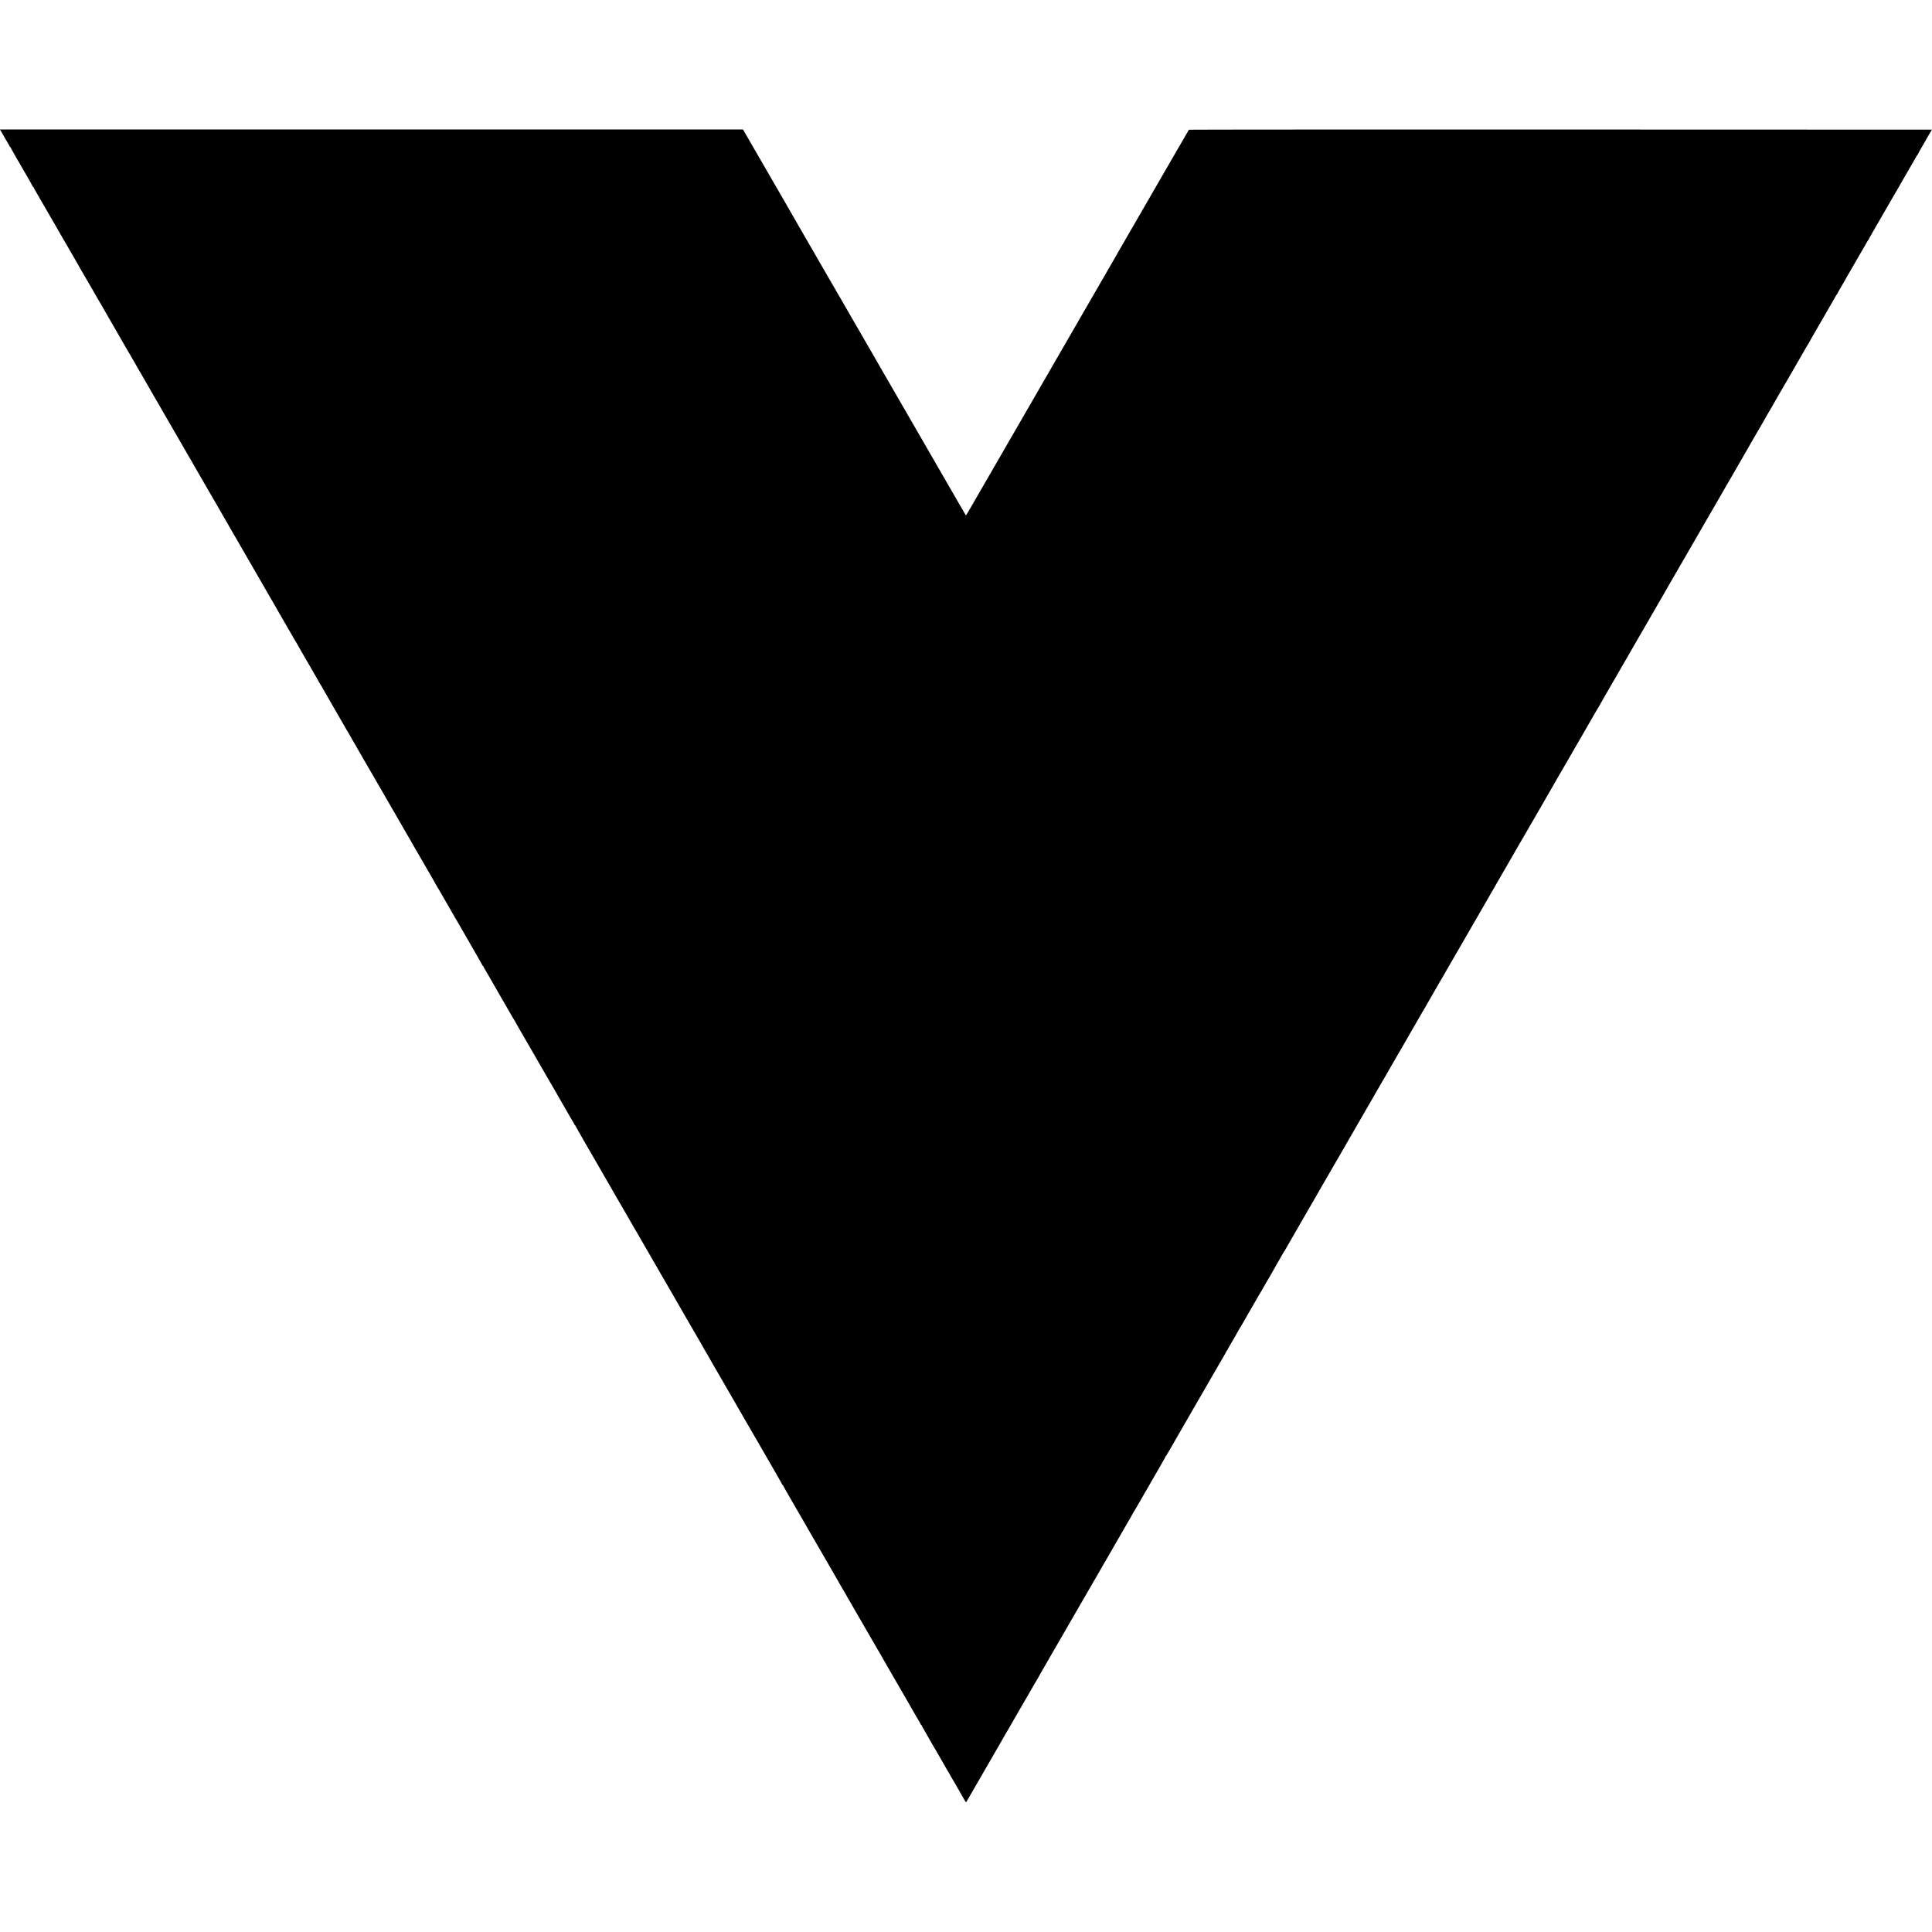
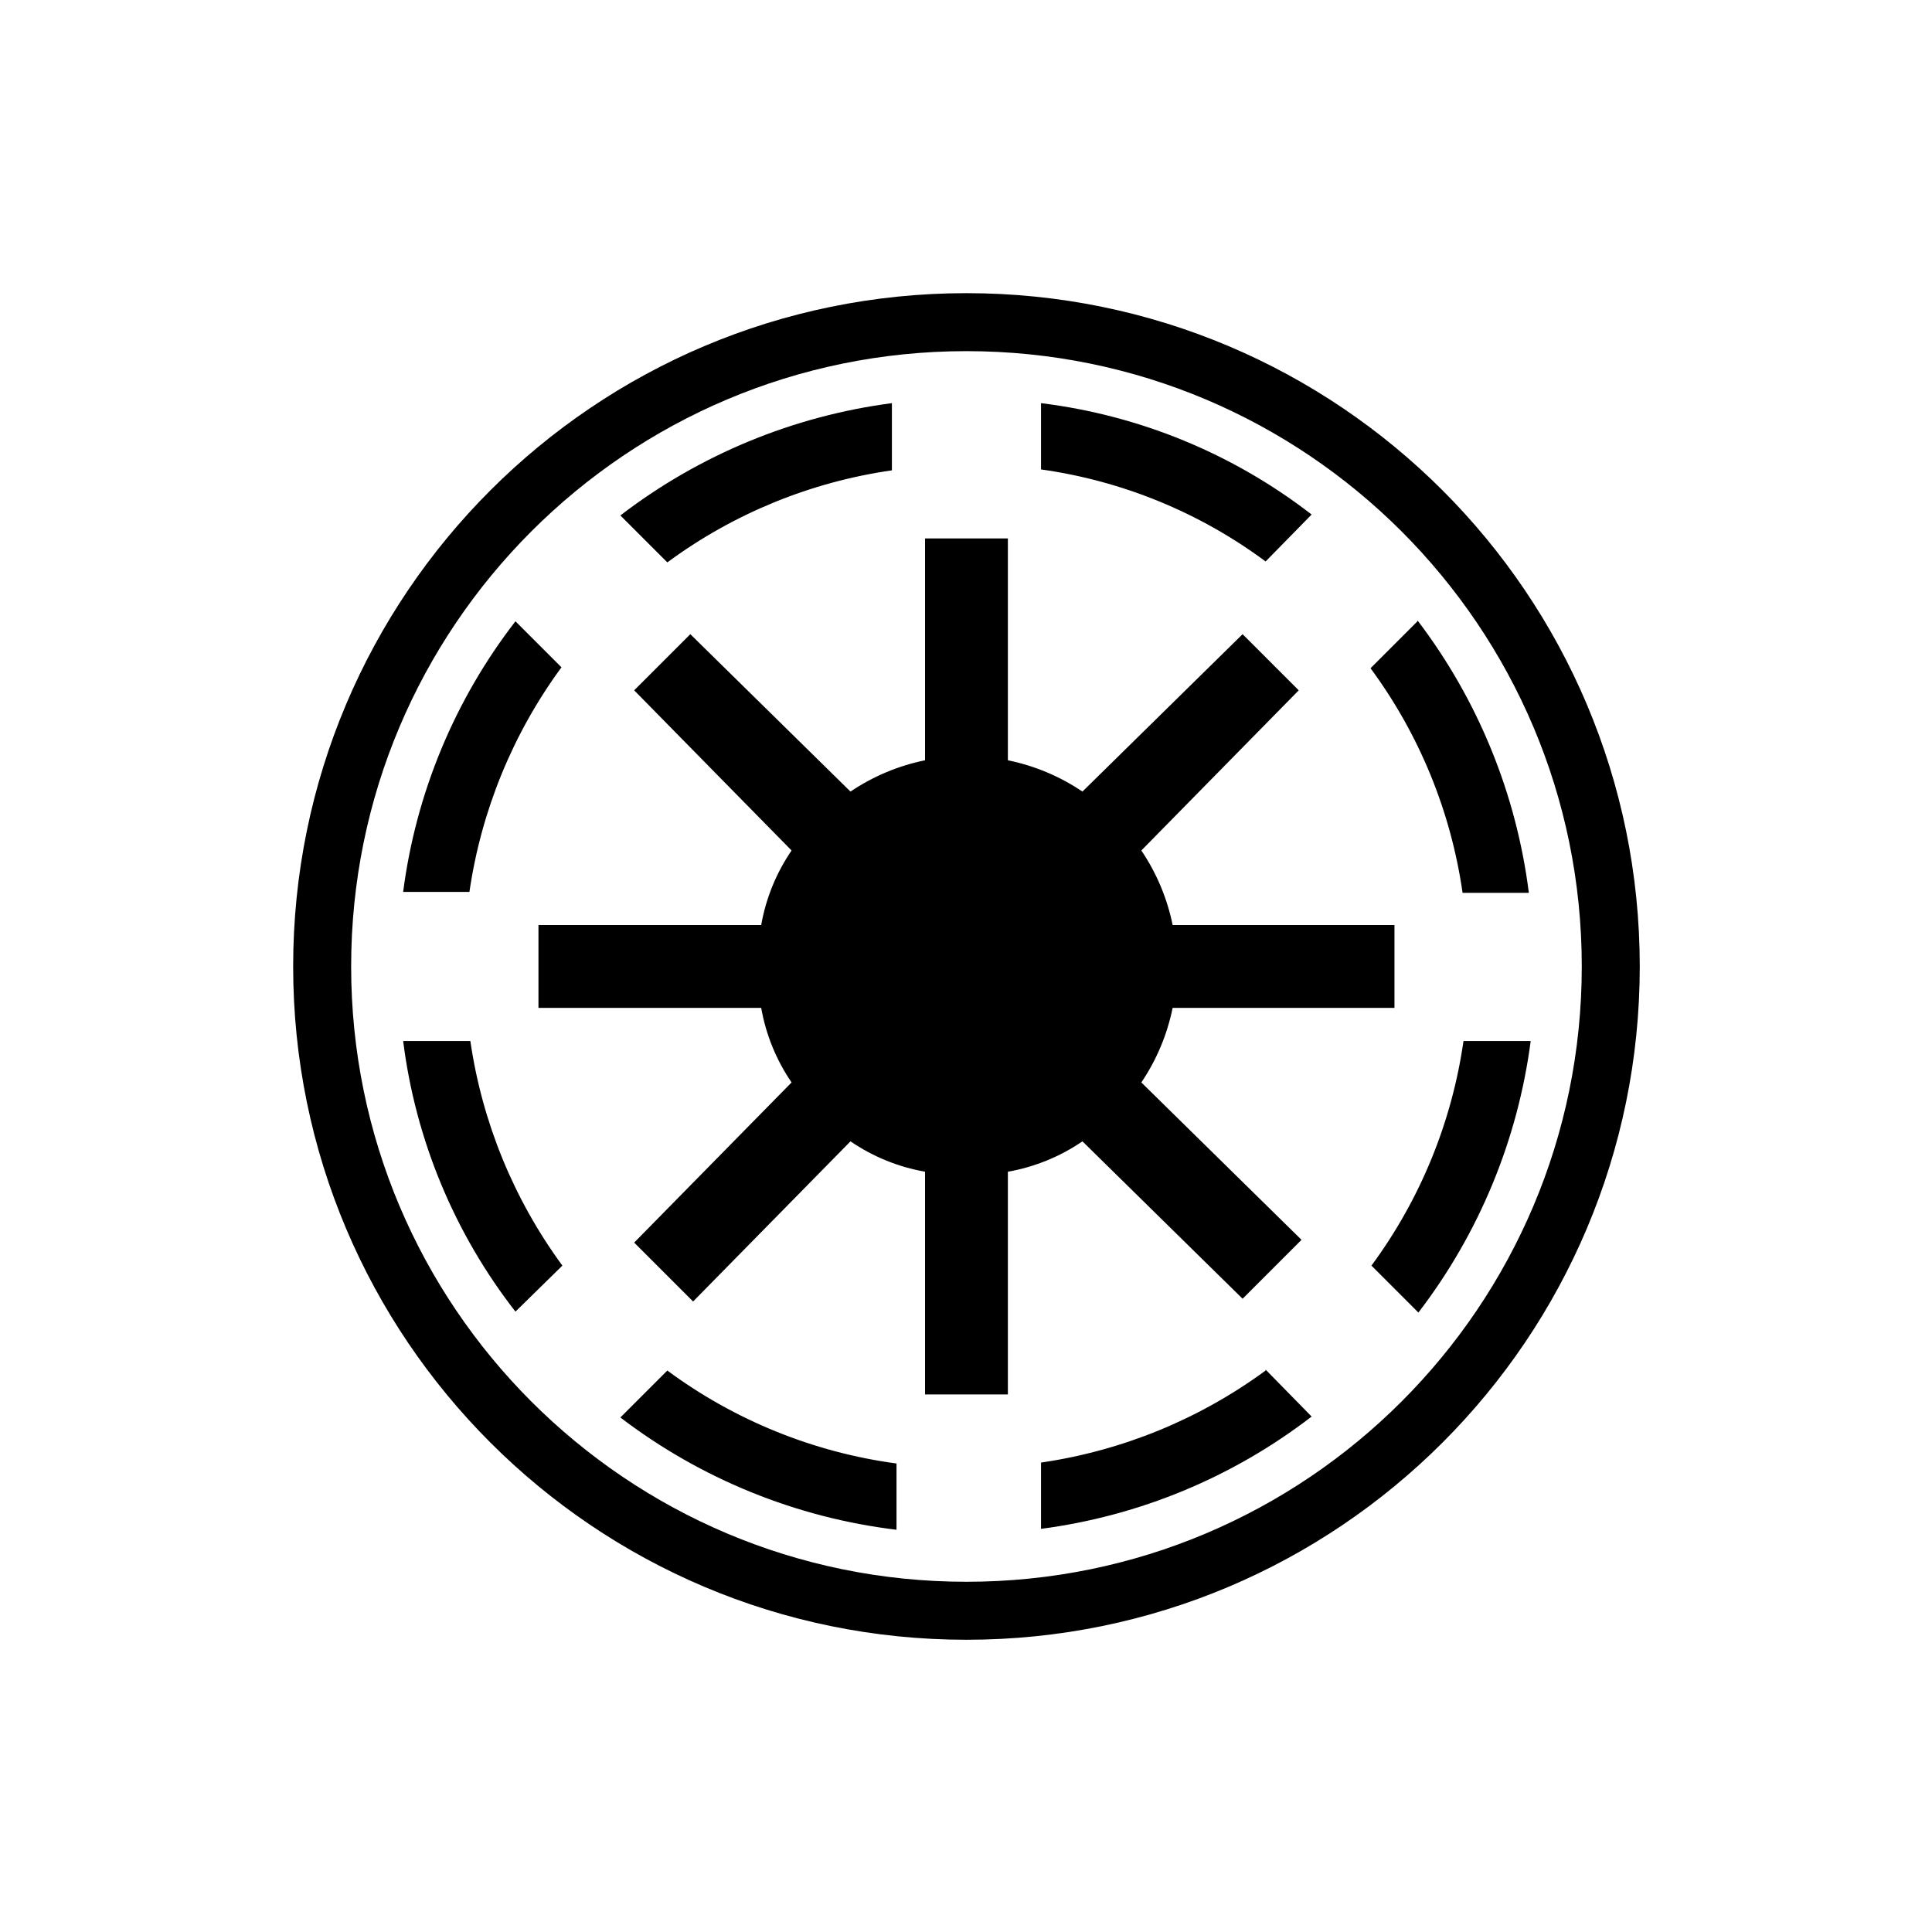
- <svg xmlns="http://www.w3.org/2000/svg" version="1.0" width="16pt" height="16pt" viewBox="0 0 16 16" preserveAspectRatio="xMidYMid meet">
-   <g transform="translate(0,16) scale(0.00032,-0.00032)" fill="#000000" stroke="none">
-     <path d="M18 46618 c45 -75 122 -207 122 -211 0 -2 25 -45 55 -95 30 -50 55 -96 55 -102 0 -5 5 -10 10 -10 6 0 10 -4 10 -9 0 -5 73 -135 161 -288 89 -153 173 -298 187 -323 14 -25 32 -57 41 -72 88 -149 187 -324 189 -335 2 -7 8 -13 13 -13 5 0 9 -4 9 -10 0 -5 46 -89 103 -187 175 -302 490 -846 507 -876 8 -16 20 -36 25 -45 28 -46 290 -498 339 -585 13 -23 74 -129 136 -236 61 -107 123 -215 137 -240 14 -25 29 -50 33 -56 5 -5 23 -37 40 -70 18 -33 38 -67 44 -75 11 -16 21 -33 63 -109 14 -25 29 -50 33 -56 4 -5 21 -35 38 -65 55 -100 261 -455 269 -465 4 -5 14 -21 20 -35 15 -29 41 -75 103 -180 24 -41 52 -88 60 -105 9 -16 57 -100 107 -185 112 -193 362 -626 380 -660 8 -14 23 -38 33 -55 11 -16 23 -37 27 -45 4 -8 26 -46 48 -85 23 -38 53 -90 67 -115 46 -81 64 -113 178 -310 62 -107 121 -210 132 -227 37 -67 56 -99 85 -148 16 -27 32 -57 36 -65 4 -8 15 -27 25 -42 9 -15 53 -89 96 -165 44 -76 177 -307 296 -513 120 -206 268 -463 330 -570 131 -227 117 -203 200 -348 36 -62 73 -125 82 -140 10 -15 21 -34 25 -42 4 -8 20 -37 36 -65 17 -27 38 -65 48 -82 49 -85 64 -111 87 -153 13 -25 28 -49 32 -55 4 -5 78 -134 165 -285 87 -151 166 -288 176 -305 10 -16 26 -43 35 -59 9 -17 125 -217 257 -445 132 -229 253 -441 270 -471 17 -30 45 -79 64 -108 18 -29 33 -54 33 -57 0 -2 20 -37 44 -77 24 -40 123 -212 221 -383 97 -170 190 -330 205 -355 16 -25 39 -65 53 -90 13 -25 81 -144 152 -265 70 -121 137 -238 150 -260 12 -22 37 -65 55 -95 18 -30 43 -73 55 -95 12 -22 48 -85 80 -140 77 -132 163 -280 190 -330 13 -22 71 -123 130 -225 59 -102 116 -199 126 -217 10 -17 29 -50 43 -72 15 -22 26 -43 26 -45 0 -2 27 -50 60 -106 33 -56 60 -103 60 -105 0 -2 55 -98 90 -155 8 -14 182 -316 239 -414 13 -22 45 -79 72 -124 27 -46 49 -86 49 -89 0 -2 14 -24 30 -48 16 -24 30 -46 30 -49 0 -5 74 -135 100 -176 5 -8 24 -42 43 -75 50 -88 58 -101 262 -455 104 -179 199 -345 213 -370 14 -25 28 -49 32 -55 4 -5 17 -26 28 -45 10 -19 62 -109 114 -200 114 -197 133 -230 170 -295 16 -27 33 -57 38 -65 17 -28 96 -165 103 -180 4 -8 16 -28 26 -45 10 -16 77 -131 148 -255 72 -124 181 -313 243 -420 62 -107 121 -209 131 -227 35 -62 323 -560 392 -678 38 -66 83 -145 100 -175 16 -30 33 -59 37 -65 4 -5 17 -27 29 -47 34 -61 56 -100 90 -156 17 -29 31 -55 31 -57 0 -2 17 -32 39 -67 21 -35 134 -229 251 -433 117 -203 235 -407 261 -451 27 -45 49 -85 49 -88 0 -4 8 -19 19 -34 15 -21 200 -341 309 -533 10 -19 33 -58 51 -87 17 -29 31 -54 31 -56 0 -2 25 -44 55 -94 30 -50 55 -95 55 -98 0 -4 6 -15 14 -23 7 -9 27 -41 43 -71 17 -30 170 -297 342 -594 171 -296 311 -542 311 -547 0 -5 5 -9 10 -9 6 0 10 -4 10 -10 0 -5 22 -47 49 -92 27 -46 58 -99 68 -118 24 -43 81 -140 93 -160 5 -8 66 -114 135 -235 69 -121 130 -227 135 -235 12 -21 259 -447 283 -490 10 -19 28 -47 38 -62 11 -14 19 -29 19 -32 0 -3 37 -69 83 -148 99 -170 305 -526 337 -583 13 -22 31 -53 41 -70 11 -16 22 -37 26 -45 7 -14 82 -146 103 -180 14 -24 181 -311 205 -355 13 -22 46 -80 75 -130 29 -49 64 -110 78 -135 14 -25 51 -88 82 -140 31 -52 59 -102 63 -110 4 -8 18 -33 31 -55 205 -353 284 -489 309 -535 17 -30 45 -78 62 -106 18 -28 36 -60 39 -72 4 -12 12 -22 17 -22 5 0 9 -4 9 -10 0 -5 109 -197 241 -427 133 -230 250 -431 259 -448 51 -90 222 -385 280 -485 37 -63 78 -135 92 -160 14 -25 67 -117 118 -205 51 -88 101 -175 111 -193 34 -58 55 -95 149 -257 51 -88 101 -173 110 -190 9 -16 76 -131 147 -255 72 -124 140 -241 151 -260 61 -108 281 -489 355 -615 38 -66 77 -133 87 -150 35 -63 91 -161 100 -175 14 -23 99 -169 128 -220 54 -97 135 -235 142 -245 4 -5 20 -32 35 -60 26 -48 238 -416 276 -480 10 -16 26 -46 37 -65 30 -53 382 -661 403 -695 10 -16 22 -37 26 -45 4 -8 26 -48 50 -88 24 -41 43 -75 43 -77 0 -2 22 -40 50 -85 27 -45 50 -84 50 -86 0 -3 38 -69 83 -147 84 -142 302 -520 340 -587 10 -19 34 -60 52 -90 18 -30 44 -75 57 -100 14 -25 45 -79 70 -120 25 -41 56 -96 70 -121 14 -25 77 -133 138 -240 62 -107 122 -210 132 -229 25 -43 310 -535 337 -581 11 -19 26 -45 34 -59 17 -32 238 -414 266 -460 11 -19 24 -41 28 -49 3 -7 75 -133 160 -278 84 -146 153 -269 153 -274 0 -5 5 -9 10 -9 6 0 10 -4 10 -10 0 -5 82 -150 181 -322 182 -314 201 -346 240 -415 12 -21 80 -139 152 -263 71 -124 141 -245 155 -270 14 -25 28 -49 32 -55 6 -8 145 -248 220 -380 37 -66 209 -362 229 -395 11 -19 24 -42 28 -49 4 -8 67 -118 140 -243 73 -125 133 -230 133 -233 0 -2 15 -28 33 -57 19 -29 47 -78 64 -108 17 -30 53 -93 79 -139 53 -90 82 -141 157 -272 82 -142 115 -199 381 -659 142 -245 268 -463 281 -485 12 -22 71 -125 132 -230 60 -104 172 -298 248 -430 76 -132 146 -253 156 -270 11 -16 22 -36 26 -44 3 -8 30 -54 60 -103 29 -49 53 -91 53 -93 0 -3 18 -34 40 -70 22 -36 40 -67 40 -69 0 -2 37 -66 81 -142 45 -77 98 -168 119 -204 20 -36 47 -81 58 -100 12 -19 27 -47 33 -62 6 -16 15 -28 20 -28 5 0 9 -4 9 -9 0 -6 63 -118 140 -251 77 -133 140 -243 140 -245 0 -2 18 -33 41 -70 22 -37 49 -83 60 -101 10 -19 29 -51 40 -71 25 -45 109 -189 126 -218 7 -11 17 -29 22 -40 6 -11 22 -38 35 -60 14 -22 37 -62 52 -90 14 -27 35 -62 45 -77 11 -14 19 -29 19 -32 0 -3 18 -35 40 -71 22 -36 40 -67 40 -69 0 -2 19 -35 42 -72 23 -38 55 -94 72 -124 26 -47 139 -244 171 -298 6 -9 21 -36 34 -60 28 -48 37 -51 51 -19 6 12 19 36 29 52 10 17 27 46 38 65 11 19 104 181 208 360 103 179 199 345 213 370 14 25 42 74 64 109 21 34 38 65 38 67 0 2 18 33 40 69 22 36 40 67 40 69 0 3 177 310 199 346 16 26 136 234 140 244 2 5 25 44 52 88 27 44 49 81 49 84 0 2 18 34 40 70 22 36 40 67 40 69 0 2 20 36 43 77 35 58 169 289 297 513 9 17 50 86 90 155 40 69 86 150 103 180 16 30 35 62 41 70 6 8 16 24 22 35 35 64 72 129 167 293 59 100 116 199 127 220 11 20 30 53 41 72 43 72 1070 1850 1121 1940 14 25 65 113 113 195 48 83 96 166 107 185 10 19 28 50 38 68 11 18 73 124 137 235 64 111 175 303 246 427 71 124 173 299 225 390 52 91 116 202 143 248 27 45 49 85 49 89 0 4 6 14 14 22 7 9 28 43 46 76 26 47 251 436 378 655 11 19 29 51 40 70 11 19 101 176 201 348 99 172 181 317 181 323 0 5 5 9 10 9 6 0 10 5 10 11 0 6 8 23 18 37 11 15 32 52 49 82 16 30 130 228 253 440 122 212 234 405 248 430 13 25 39 70 57 100 39 65 69 117 130 225 25 44 50 87 55 95 12 19 78 134 220 380 61 107 129 224 150 260 161 277 222 382 246 425 15 28 47 83 71 123 24 41 43 78 43 83 0 5 4 9 8 9 4 0 13 12 19 28 7 15 23 45 36 67 66 110 277 478 277 483 0 3 6 13 14 21 7 9 27 41 43 71 17 30 45 80 63 110 34 57 375 649 394 685 6 11 16 27 22 35 6 8 26 42 44 75 18 33 41 74 51 90 10 17 24 41 32 55 54 97 72 128 88 152 11 14 19 28 19 30 0 3 79 141 175 308 96 167 175 305 175 308 0 3 6 13 14 21 7 9 26 39 41 66 33 60 276 483 338 587 24 40 46 80 50 88 4 8 13 24 20 35 14 23 95 163 125 215 11 19 52 91 92 160 40 69 80 139 90 155 9 17 103 179 207 360 105 182 200 346 211 365 103 181 463 802 489 845 7 11 15 27 19 35 4 8 29 51 55 95 64 110 828 1433 848 1470 9 17 24 41 33 55 9 14 29 48 45 77 15 28 52 93 82 145 30 51 62 107 71 123 17 30 231 398 400 690 51 88 103 179 115 202 12 23 26 48 32 55 6 7 24 38 40 68 17 30 61 107 98 170 37 63 84 144 103 180 19 36 41 72 48 81 8 8 14 18 14 21 0 4 27 51 59 106 32 55 72 124 89 154 16 29 71 125 122 213 51 88 104 180 118 205 13 25 28 50 32 55 4 6 17 26 28 45 11 19 45 80 77 135 31 55 66 116 77 135 11 19 88 152 171 295 401 694 620 1072 650 1125 11 19 87 152 170 295 83 143 158 273 166 288 9 16 21 36 26 45 6 9 31 52 55 96 25 43 54 94 66 115 11 20 95 164 186 321 91 157 173 299 182 315 9 17 26 46 37 65 12 19 66 114 121 210 56 96 108 186 117 200 8 14 24 40 34 59 24 45 383 664 412 713 5 9 17 29 26 45 15 28 120 210 241 419 36 61 68 117 72 125 4 8 12 23 19 34 35 57 245 420 262 453 11 20 35 61 53 90 17 29 32 54 32 56 0 3 28 51 62 108 33 57 70 119 80 138 10 19 23 42 28 50 5 8 32 53 59 100 27 47 149 258 271 470 122 212 234 405 248 430 30 53 62 108 80 135 6 11 15 27 19 35 4 8 85 150 181 315 96 165 187 323 202 350 31 56 116 202 130 225 5 8 25 42 43 75 19 33 92 159 162 280 149 257 157 271 202 350 19 33 38 67 43 75 9 14 228 392 275 475 12 22 55 96 95 165 40 69 80 139 90 155 24 42 202 350 221 383 9 15 27 47 41 72 14 25 75 131 136 236 61 106 121 210 134 232 99 172 271 470 279 482 5 8 23 40 40 70 18 30 81 141 142 245 60 105 121 210 135 235 14 25 71 124 127 220 56 96 143 247 194 335 51 88 96 167 102 175 14 24 180 311 204 355 23 43 340 590 356 615 5 8 50 87 101 175 171 301 517 898 582 1008 25 43 46 81 46 83 0 2 12 23 27 47 14 23 40 67 56 97 16 30 35 62 42 70 7 8 15 22 18 30 4 8 20 38 37 65 16 28 33 57 37 65 6 12 111 196 143 250 5 8 55 95 112 193 57 98 113 195 126 215 12 20 27 46 32 57 6 11 14 27 20 35 5 8 76 130 156 270 80 140 165 287 187 325 23 39 52 90 66 115 13 25 30 52 37 61 8 8 14 18 14 21 0 4 41 77 92 165 50 87 175 302 276 478 101 176 208 360 236 408 28 49 67 117 86 152 19 35 41 70 48 77 6 6 12 15 12 19 0 7 124 224 167 291 12 21 23 40 23 42 0 2 21 40 46 83 26 43 55 92 64 109 54 95 327 568 354 614 19 30 45 75 59 100 71 128 82 145 89 148 4 2 8 8 8 13 0 5 42 82 94 172 311 538 496 858 518 897 14 25 40 70 58 100 18 30 42 71 53 90 10 19 79 139 152 265 73 127 142 246 153 265 10 19 43 76 72 125 29 50 63 108 75 130 65 116 80 140 87 143 4 2 8 8 8 12 0 8 114 212 140 250 6 8 14 24 20 35 5 11 54 97 108 190 l100 170 -9611 3 c-5286 1 -9614 -1 -9618 -5 -5 -6 -419 -719 -619 -1068 -89 -155 -267 -463 -323 -560 -38 -66 -81 -140 -95 -165 -31 -56 -263 -457 -526 -910 -110 -190 -224 -388 -254 -440 -29 -52 -61 -109 -71 -125 -23 -39 -243 -420 -268 -465 -11 -19 -204 -352 -428 -740 -224 -388 -477 -826 -563 -975 -85 -148 -185 -322 -222 -385 -37 -63 -120 -207 -185 -320 -65 -113 -177 -306 -248 -430 -72 -124 -172 -297 -222 -385 -51 -88 -142 -245 -202 -350 -131 -226 -247 -427 -408 -705 -65 -113 -249 -432 -410 -710 -160 -278 -388 -673 -506 -877 -118 -205 -216 -373 -219 -373 -3 0 -52 82 -109 183 -58 100 -144 250 -192 332 -95 164 -402 696 -647 1120 -85 149 -228 396 -317 550 -212 365 -982 1700 -1008 1745 -10 19 -43 76 -72 125 -29 50 -64 110 -77 135 -14 25 -63 110 -110 190 -47 80 -96 165 -110 190 -14 25 -99 171 -188 325 -89 154 -174 300 -188 325 -13 25 -64 113 -112 195 -48 83 -140 242 -205 355 -65 113 -183 317 -263 454 -79 137 -152 264 -163 282 -50 89 -335 583 -354 614 -12 19 -34 58 -50 85 -15 28 -129 226 -253 440 -124 215 -235 408 -247 430 -12 22 -69 121 -127 220 -58 99 -226 389 -373 645 -148 256 -324 561 -392 678 -67 117 -134 232 -147 255 -13 23 -33 59 -46 80 l-22 37 -9615 0 -9615 0 20 -32z" />
+ <svg xmlns="http://www.w3.org/2000/svg" id="Layer_1" data-name="Layer 1" width="20.99" height="20.99" viewBox="0 0 20.99 20.99">
+   <defs>
+     <style>.cls-1,.cls-2{fill:none;}.cls-2{stroke:#000;stroke-miterlimit:10;stroke-width:0.63px;}.cls-3{clip-path:url(#clip-path);}</style>
+     <clipPath id="clip-path" transform="translate(2.5 2.5)">
+       <path class="cls-1" d="M11.25,12.39a5.45,5.45,0,0,1-2.44,1v.72a6.12,6.12,0,0,0,2.94-1.22l-.5-.51Zm-6.5,0-.51.51a6.16,6.16,0,0,0,3,1.22V13.4A5.4,5.4,0,0,1,4.75,12.39ZM13.4,8.81a5.4,5.4,0,0,1-1,2.44l.51.51a6.16,6.16,0,0,0,1.22-2.95Zm-11.52,0A6,6,0,0,0,3.1,11.75l.51-.5a5.45,5.45,0,0,1-1-2.44ZM3.1,4.25A6.08,6.08,0,0,0,1.88,7.19H2.6a5.45,5.45,0,0,1,1-2.44Zm9.8,0-.51.51a5.4,5.4,0,0,1,1,2.44h.72A6.16,6.16,0,0,0,12.9,4.24ZM7.55,3.35V5.76a2.25,2.25,0,0,0-.81.34L5,4.39,4.39,5,6.1,6.74a2.07,2.07,0,0,0-.33.81H3.35v.9H5.77a2.07,2.07,0,0,0,.33.81L4.39,11l.64.64L6.74,9.9a2.07,2.07,0,0,0,.81.33v2.42h.9V10.23a2.07,2.07,0,0,0,.81-.33L11,11.61l.64-.64L9.9,9.26a2.25,2.25,0,0,0,.34-.81h2.41v-.9H10.24a2.25,2.25,0,0,0-.34-.81L11.61,5,11,4.39,9.26,6.1a2.25,2.25,0,0,0-.81-.34V3.35ZM7.19,1.88A6.16,6.16,0,0,0,4.24,3.1l.51.51h0a5.4,5.4,0,0,1,2.44-1Zm1.62,0V2.6a5.34,5.34,0,0,1,2.44,1l.5-.51A6,6,0,0,0,8.81,1.88Z" />
+     </clipPath>
+   </defs>
+   <circle class="cls-2" cx="10.5" cy="10.5" r="7" />
+   <g class="cls-3">
+     <rect width="20.99" height="20.99" />
  </g>
</svg>
